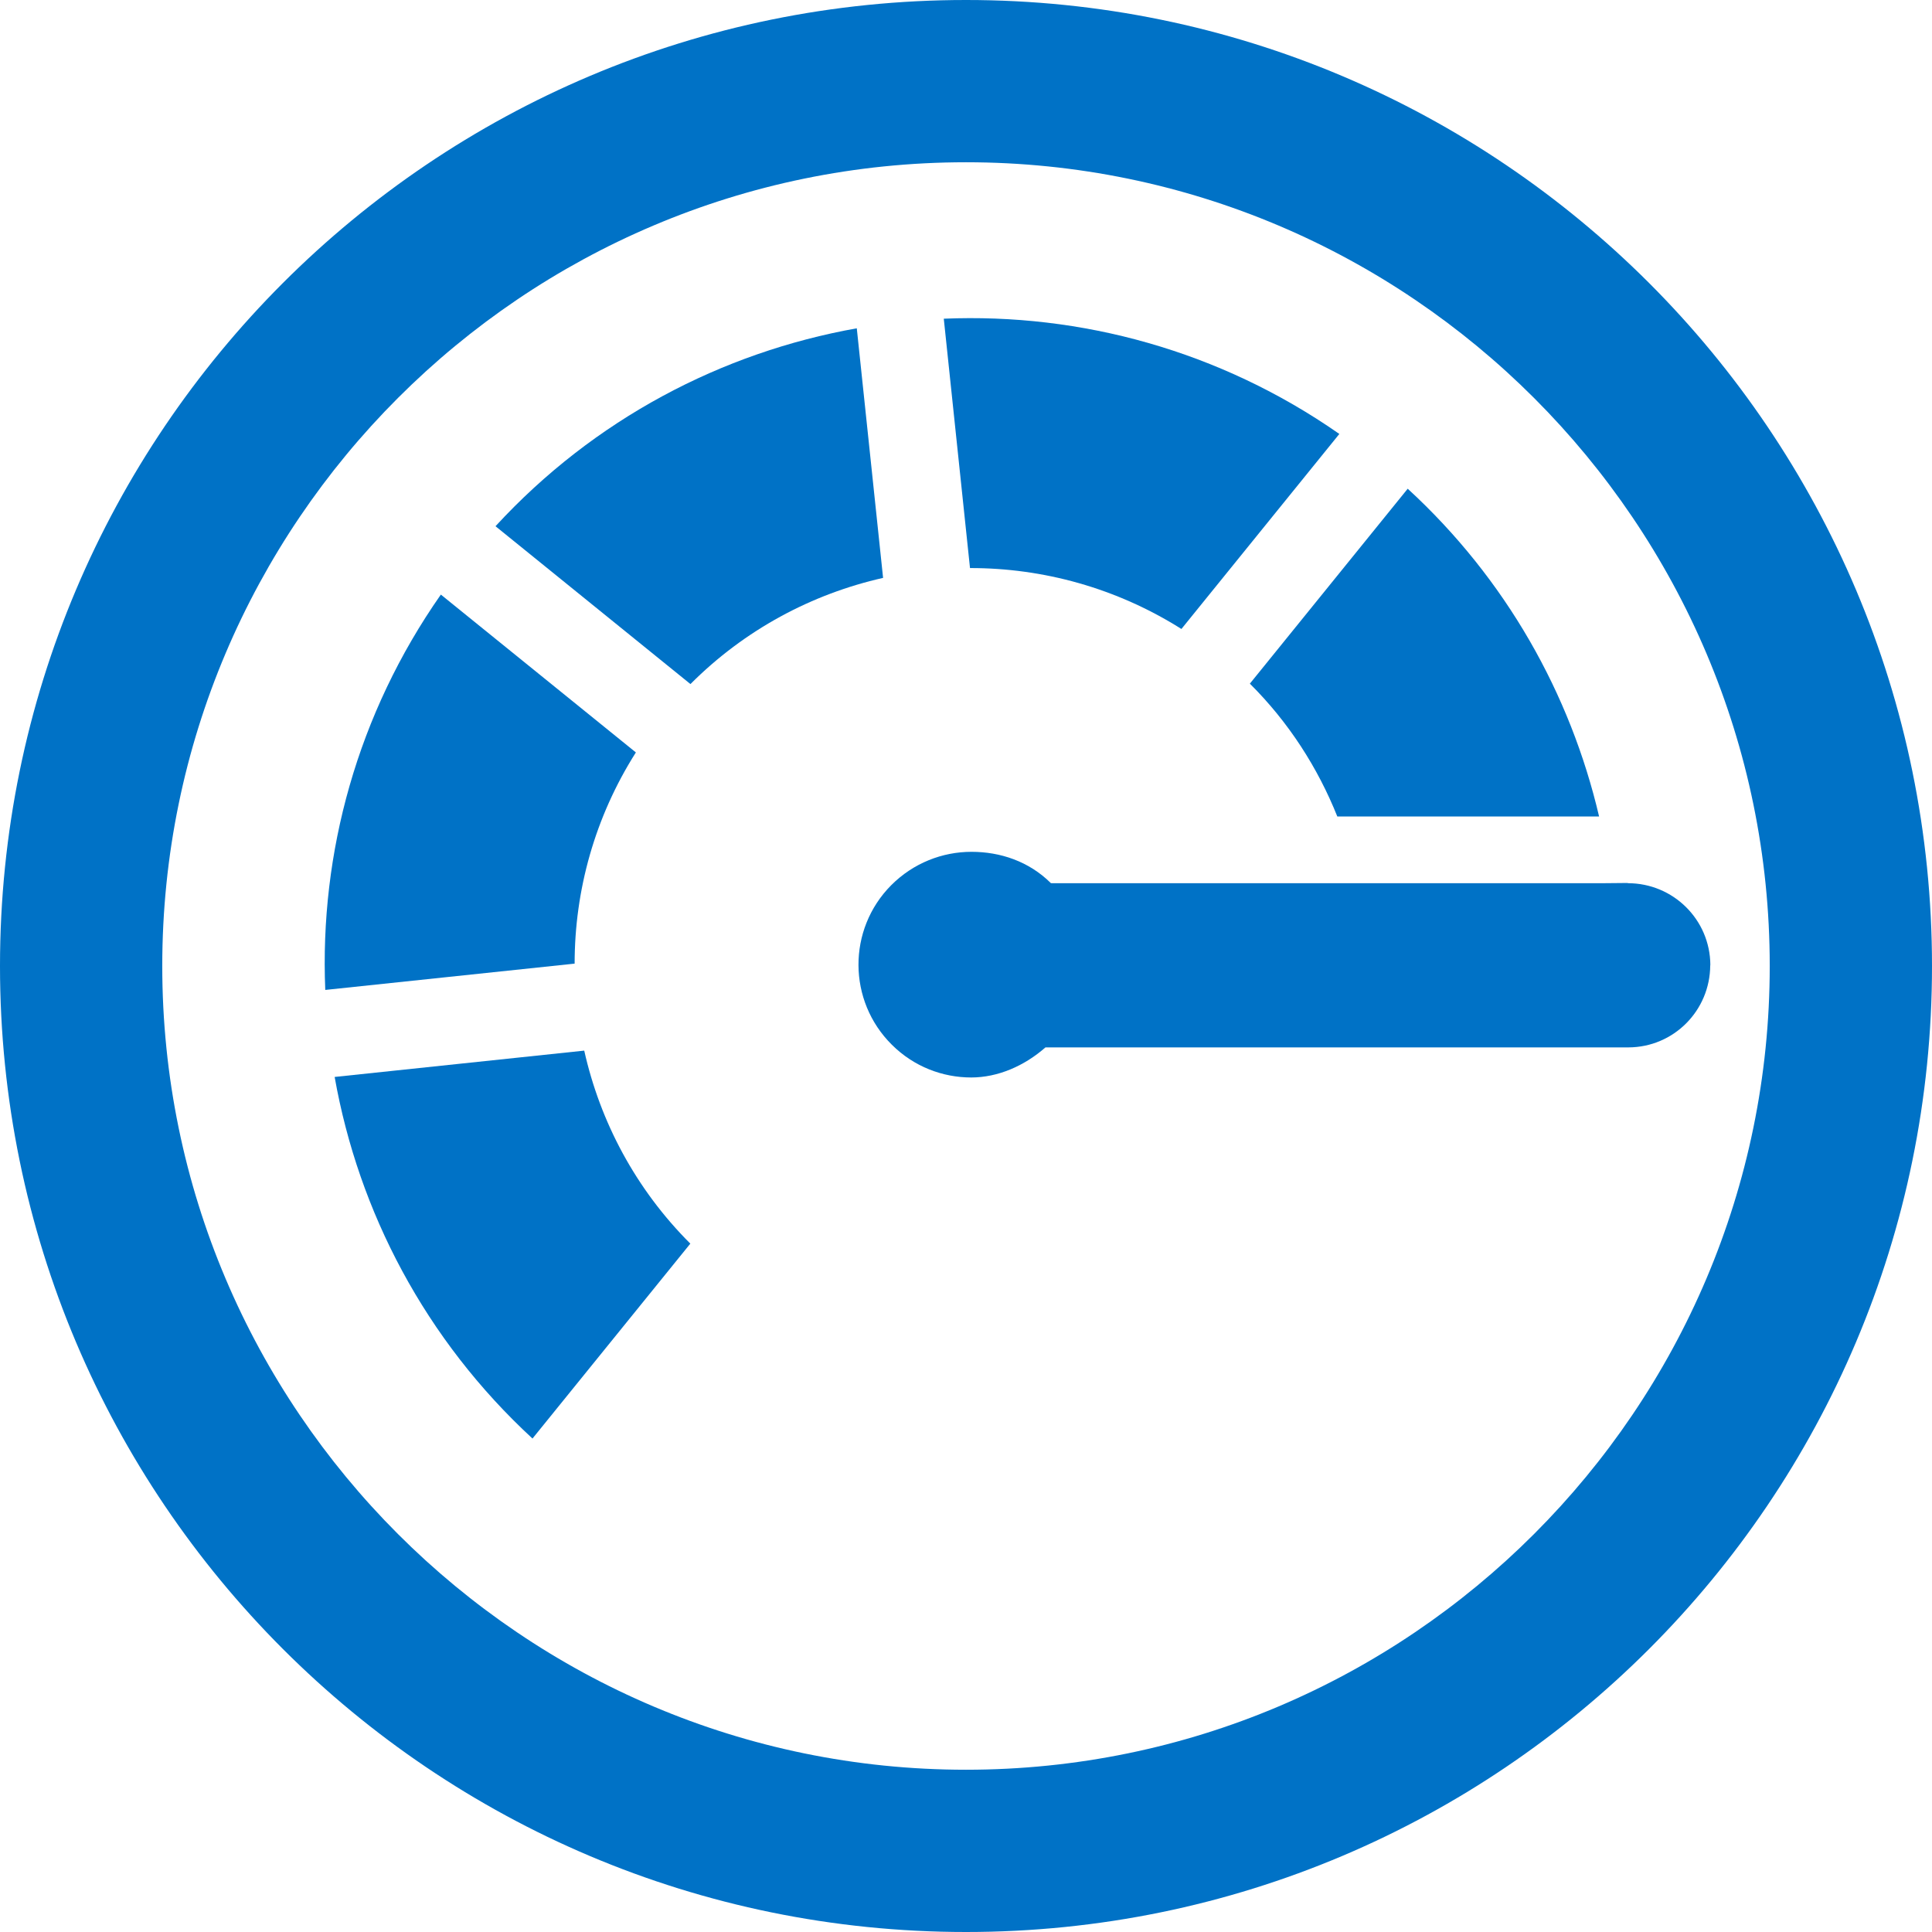
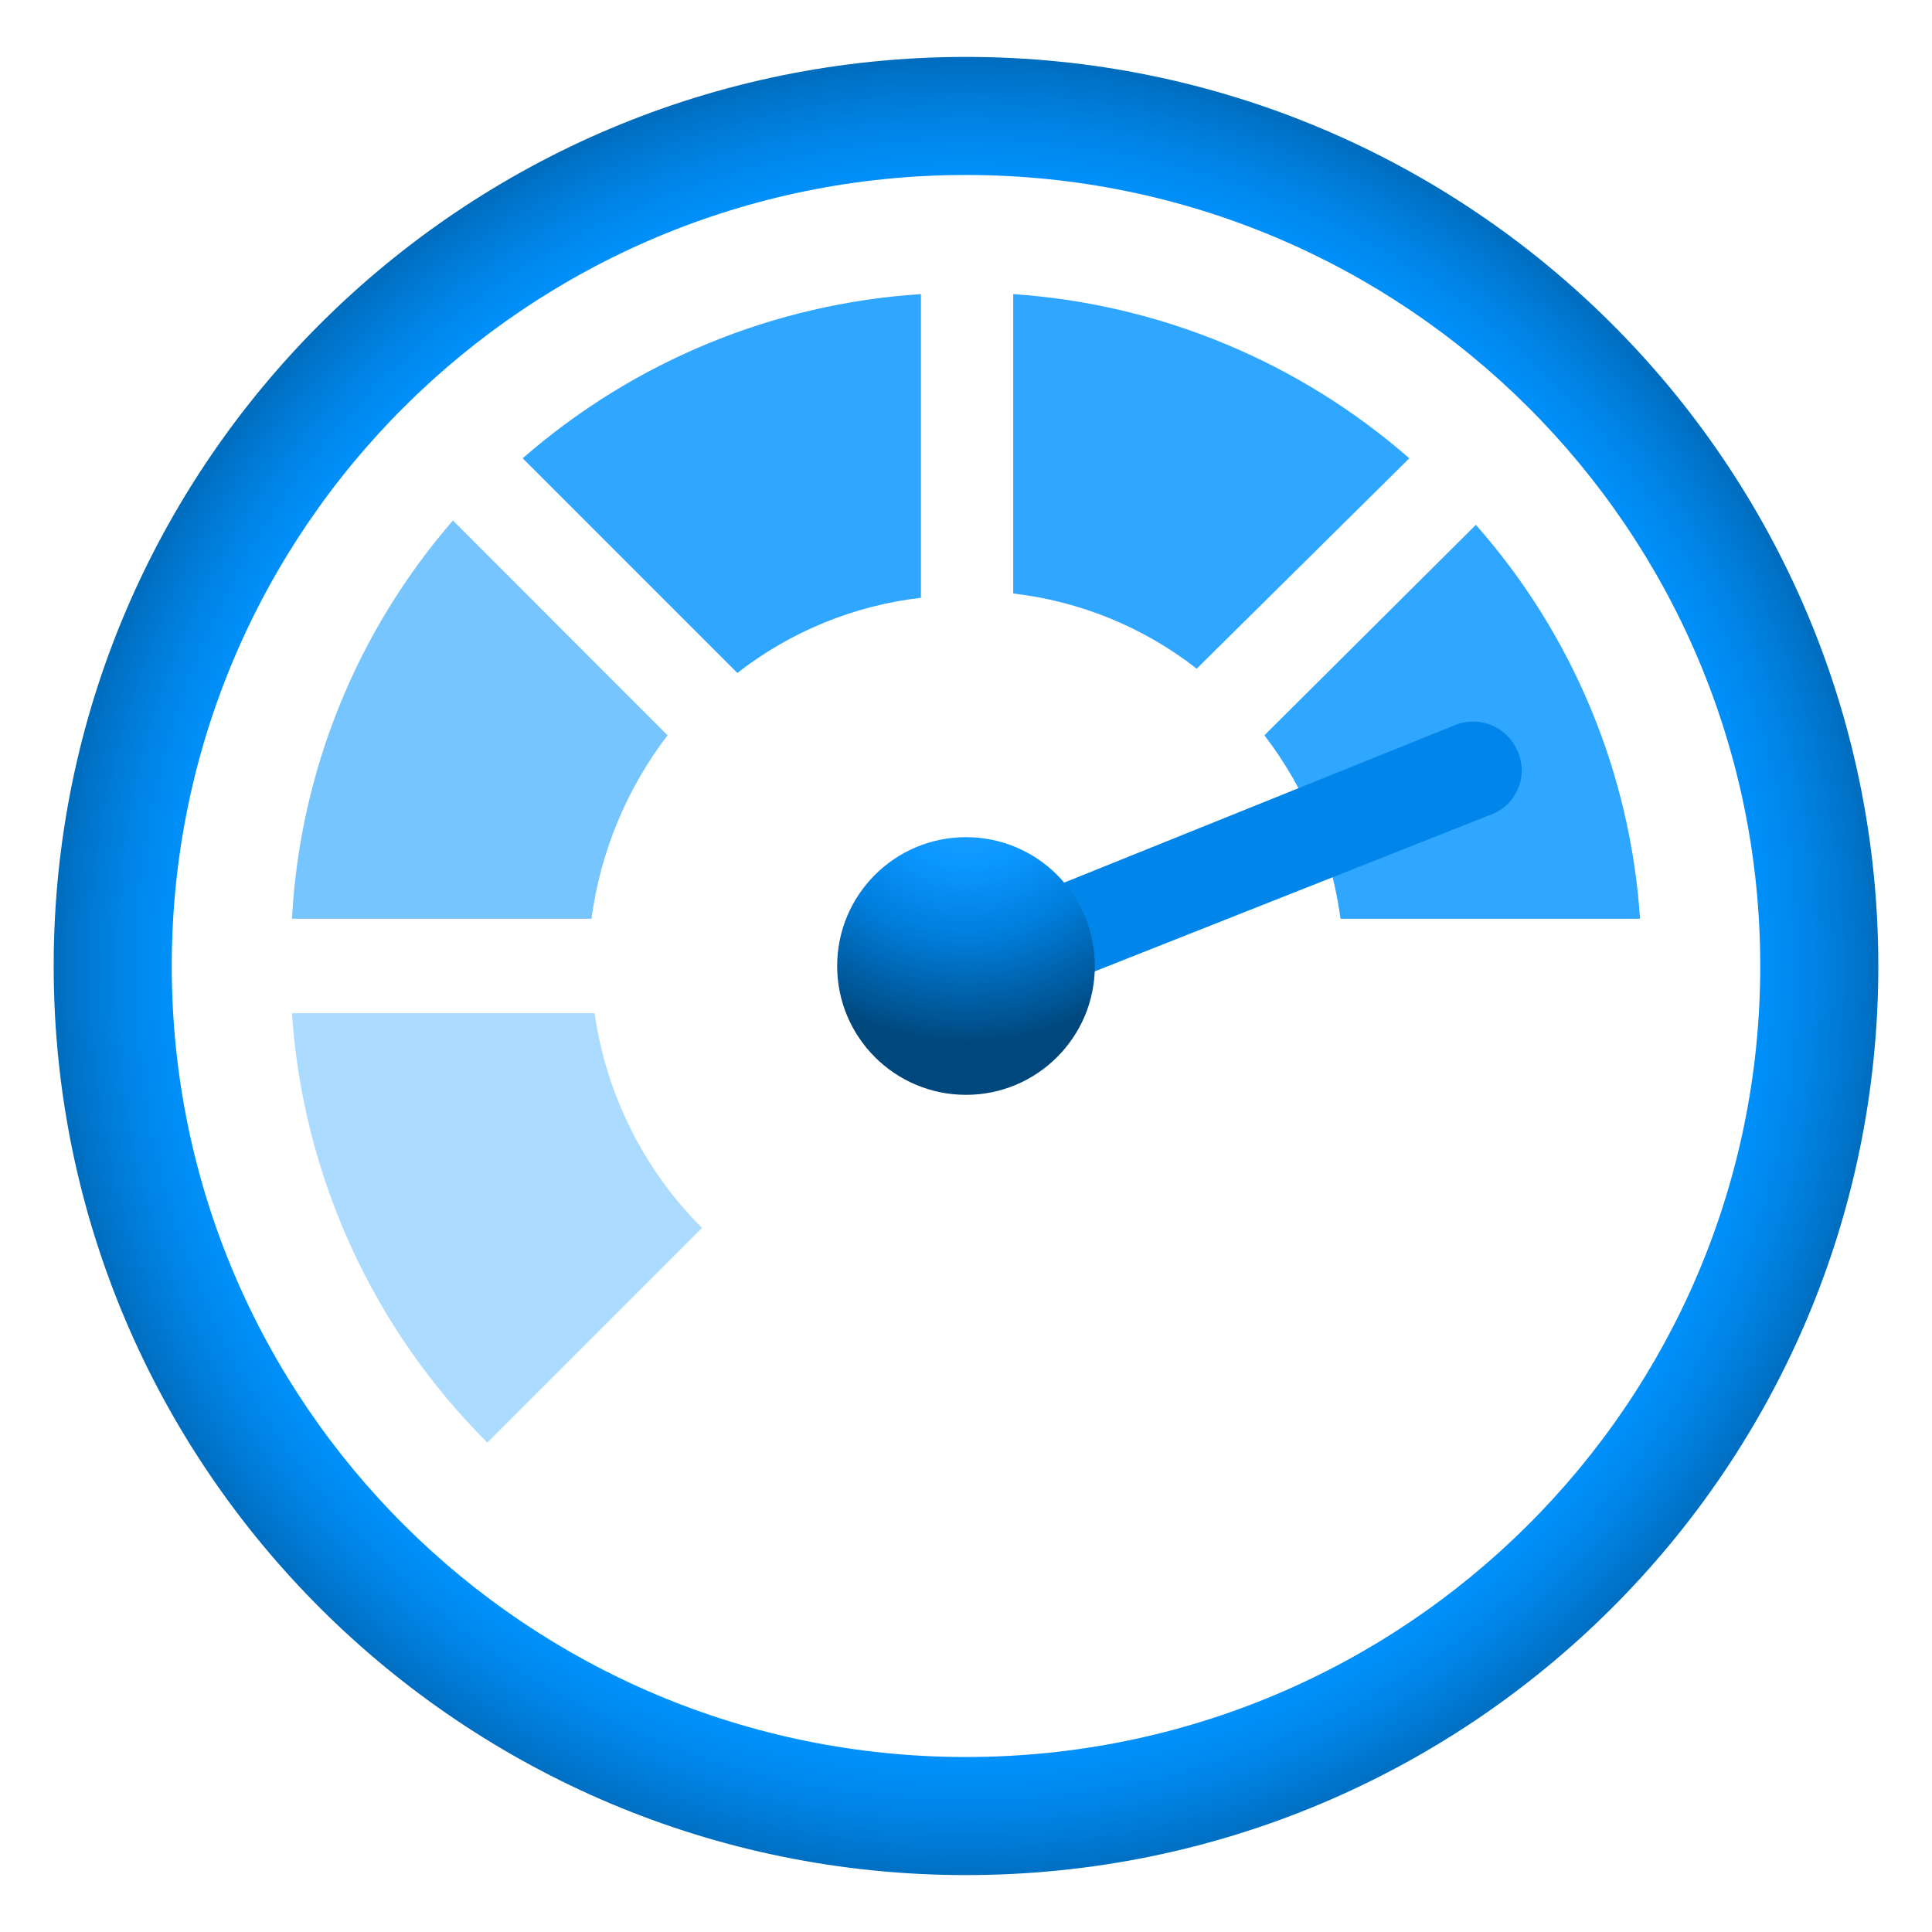
<svg xmlns="http://www.w3.org/2000/svg" width="70pt" height="70pt" viewBox="0 0 70 70" version="1.1">
+   <defs>
+     <radialGradient id="radial0" gradientUnits="userSpaceOnUse" cx="5.72" cy="7.45" fx="5.72" fy="7.45" r="8.42" gradientTransform="matrix(3.927778,0,0,3.927778,12.56111,5.872222)">
+       <stop offset="0.18" style="stop-color:rgb(41,164,255);stop-opacity:1;" />
+       <stop offset="0.56" style="stop-color:rgb(39,163,255);stop-opacity:1;" />
+       <stop offset="0.69" style="stop-color:rgb(31,159,255);stop-opacity:1;" />
+       <stop offset="0.78" style="stop-color:rgb(17,154,255);stop-opacity:1;" />
+       <stop offset="0.86" style="stop-color:rgb(0,146,254);stop-opacity:1;" />
+       <stop offset="0.93" style="stop-color:rgb(0,131,228);stop-opacity:1;" />
+       <stop offset="0.99" style="stop-color:rgb(0,112,196);stop-opacity:1;" />
+       <stop offset="1" style="stop-color:rgb(0,108,188);stop-opacity:1;" />
+     </radialGradient>
+     <radialGradient id="radial1" gradientUnits="userSpaceOnUse" cx="28.18" cy="202.29" fx="28.18" fy="202.29" r="2.7" gradientTransform="matrix(3.694444,0,0,3.694444,-69.10556,-719.4833)">
+       <stop offset="0.19" style="stop-color:rgb(27,158,255);stop-opacity:1;" />
+       <stop offset="0.35" style="stop-color:rgb(11,151,255);stop-opacity:1;" />
+       <stop offset="0.6" style="stop-color:rgb(0,127,222);stop-opacity:1;" />
+       <stop offset="0.91" style="stop-color:rgb(0,85,148);stop-opacity:1;" />
+       <stop offset="1" style="stop-color:rgb(0,71,124);stop-opacity:1;" />
+     </radialGradient>
+   </defs>
  <g id="surface1">
-     <path style=" stroke:none;fill-rule:nonzero;fill:rgb(0%,44.706%,77.647%);fill-opacity:1;" d="M 23.039 27.262 L 15.973 21.543 C 12.949 25.863 11.578 30.906 11.785 35.867 L 20.82 34.914 C 20.82 32.27 21.547 29.613 23.039 27.262 " />
-     <path style=" stroke:none;fill-rule:nonzero;fill:rgb(0%,44.706%,77.647%);fill-opacity:1;" d="M 42.805 22.789 L 48.527 15.723 C 44.199 12.703 39.156 11.34 34.195 11.547 L 35.145 20.582 C 37.793 20.578 40.453 21.305 42.805 22.789 " />
-     <path style=" stroke:none;fill-rule:nonzero;fill:rgb(0%,44.706%,77.647%);fill-opacity:1;" d="M 31.996 20.938 L 31.043 11.895 C 26.156 12.766 21.527 15.184 17.953 19.066 L 25.016 24.785 C 26.984 22.812 29.418 21.52 31.996 20.938 " />
-     <path style=" stroke:none;fill-rule:nonzero;fill:rgb(0%,44.706%,77.647%);fill-opacity:1;" d="M 21.168 38.066 L 12.125 39.02 C 12.992 43.906 15.41 48.539 19.293 52.121 L 25.012 45.059 C 23.035 43.086 21.746 40.648 21.168 38.066 " />
-     <path style=" stroke:none;fill-rule:nonzero;fill:rgb(0%,44.706%,77.647%);fill-opacity:1;" d="M 51.004 17.707 L 45.285 24.77 C 46.695 26.172 47.746 27.816 48.453 29.582 L 57.938 29.582 C 56.898 25.141 54.566 20.98 51.004 17.707 Z M 51.004 17.707 " />
-     <path style=" stroke:none;fill-rule:nonzero;fill:rgb(0%,44.706%,77.647%);fill-opacity:1;" d="M 61.965 34.969 C 61.965 34.965 61.969 34.961 61.969 34.957 C 61.957 33.32 60.625 32 58.98 32 L 58.977 31.992 L 58.105 32 L 38.105 32 C 38.094 31.988 38.09 32.008 38.078 32 C 37.281 31.207 36.242 30.863 35.199 30.863 C 34.148 30.863 33.094 31.266 32.289 32.074 C 30.699 33.676 30.711 36.266 32.316 37.855 C 33.113 38.648 34.152 39.039 35.188 39.039 C 36.152 39.039 37.109 38.625 37.879 37.949 L 59 37.949 C 60.641 37.945 61.957 36.617 61.965 34.977 L 61.969 34.977 C 61.969 34.973 61.965 34.973 61.965 34.969 Z M 61.965 34.969 " />
-     <path style=" stroke:none;fill-rule:nonzero;fill:rgb(0%,44.706%,77.647%);fill-opacity:1;" d="M 35 5.879 C 51.055 5.879 64.121 18.945 64.121 35 C 64.121 51.055 51.055 64.121 35 64.121 C 18.945 64.121 5.879 51.055 5.879 35 C 5.879 18.945 18.945 5.879 35 5.879 M 35 0 C 15.672 0 0 15.672 0 35 C 0 54.328 15.672 70 35 70 C 54.328 70 70 54.328 70 35 C 70 15.672 54.328 0 35 0 Z M 35 0 " />
+     <path style=" stroke:none;fill-rule:nonzero;fill:url(#radial0);" d="M 68.055 35 C 68.055 16.809 53.258 2.062 35 2.062 C 16.742 2.062 1.945 16.809 1.945 35 C 1.945 53.191 16.742 67.938 35 67.938 C 53.258 67.938 68.055 53.191 68.055 35 Z M 68.055 35 " />
+     <path style=" stroke:none;fill-rule:nonzero;fill:rgb(255,255,255);fill-opacity:1;" d="M 63.777 35 C 63.777 19.172 50.895 6.34 35 6.34 C 19.105 6.34 6.223 19.172 6.223 35 C 6.223 50.828 19.105 63.66 35 63.66 C 50.895 63.66 63.777 50.828 63.777 35 Z M 63.777 35 " />
+     <path style=" stroke:none;fill-rule:nonzero;fill:rgb(171,219,255);fill-opacity:1;" d="M 10.578 36.711 C 10.973 42.582 13.488 48.109 17.656 52.266 L 25.434 44.488 C 23.328 42.387 21.965 39.656 21.543 36.711 Z M 10.578 36.711 " />
+     <path style=" stroke:none;fill-rule:nonzero;fill:rgb(47,166,255);fill-opacity:1;" d="M 51.062 16.605 C 47.059 13.105 42.016 11.016 36.711 10.656 L 36.711 21.504 C 39.137 21.785 41.438 22.727 43.359 24.227 Z M 51.062 16.605 " />
+     <path style=" stroke:none;fill-rule:nonzero;fill:rgb(47,166,255);fill-opacity:1;" d="M 18.938 16.605 L 26.715 24.383 C 28.641 22.883 30.941 21.938 33.367 21.66 L 33.367 10.656 C 28.035 11 22.965 13.09 18.938 16.605 Z M 18.938 16.605 " />
+     <path style=" stroke:none;fill-rule:nonzero;fill:rgb(47,166,255);fill-opacity:1;" d="M 45.812 26.641 C 47.297 28.578 48.246 30.871 48.57 33.289 L 59.422 33.289 C 59.07 28.004 56.98 22.984 53.473 19.016 Z M 45.812 26.641 " />
+     <path style=" stroke:none;fill-rule:nonzero;fill:rgb(119,197,255);fill-opacity:1;" d="M 24.188 26.641 L 16.41 18.859 C 12.914 22.887 10.863 27.965 10.578 33.289 L 21.43 33.289 C 21.754 30.871 22.703 28.578 24.188 26.641 Z M 24.188 26.641 " />
+     <path style=" stroke:none;fill-rule:nonzero;fill:rgb(0,134,234);fill-opacity:1;" d="M 54.988 27.223 C 54.629 26.355 53.652 25.93 52.773 26.25 L 36.75 32.707 L 37.996 35.855 L 54.016 29.516 C 54.461 29.352 54.812 29.016 55 28.578 C 55.184 28.145 55.18 27.652 54.988 27.223 Z M 54.988 27.223 " />
+     <path style=" stroke:none;fill-rule:nonzero;fill:url(#radial1);" d="M 39.668 35 C 39.668 32.422 37.578 30.332 35 30.332 C 32.422 30.332 30.332 32.422 30.332 35 C 30.332 37.578 32.422 39.668 35 39.668 C 37.578 39.668 39.668 37.578 39.668 35 Z M 39.668 35 " />
  </g>
</svg>
